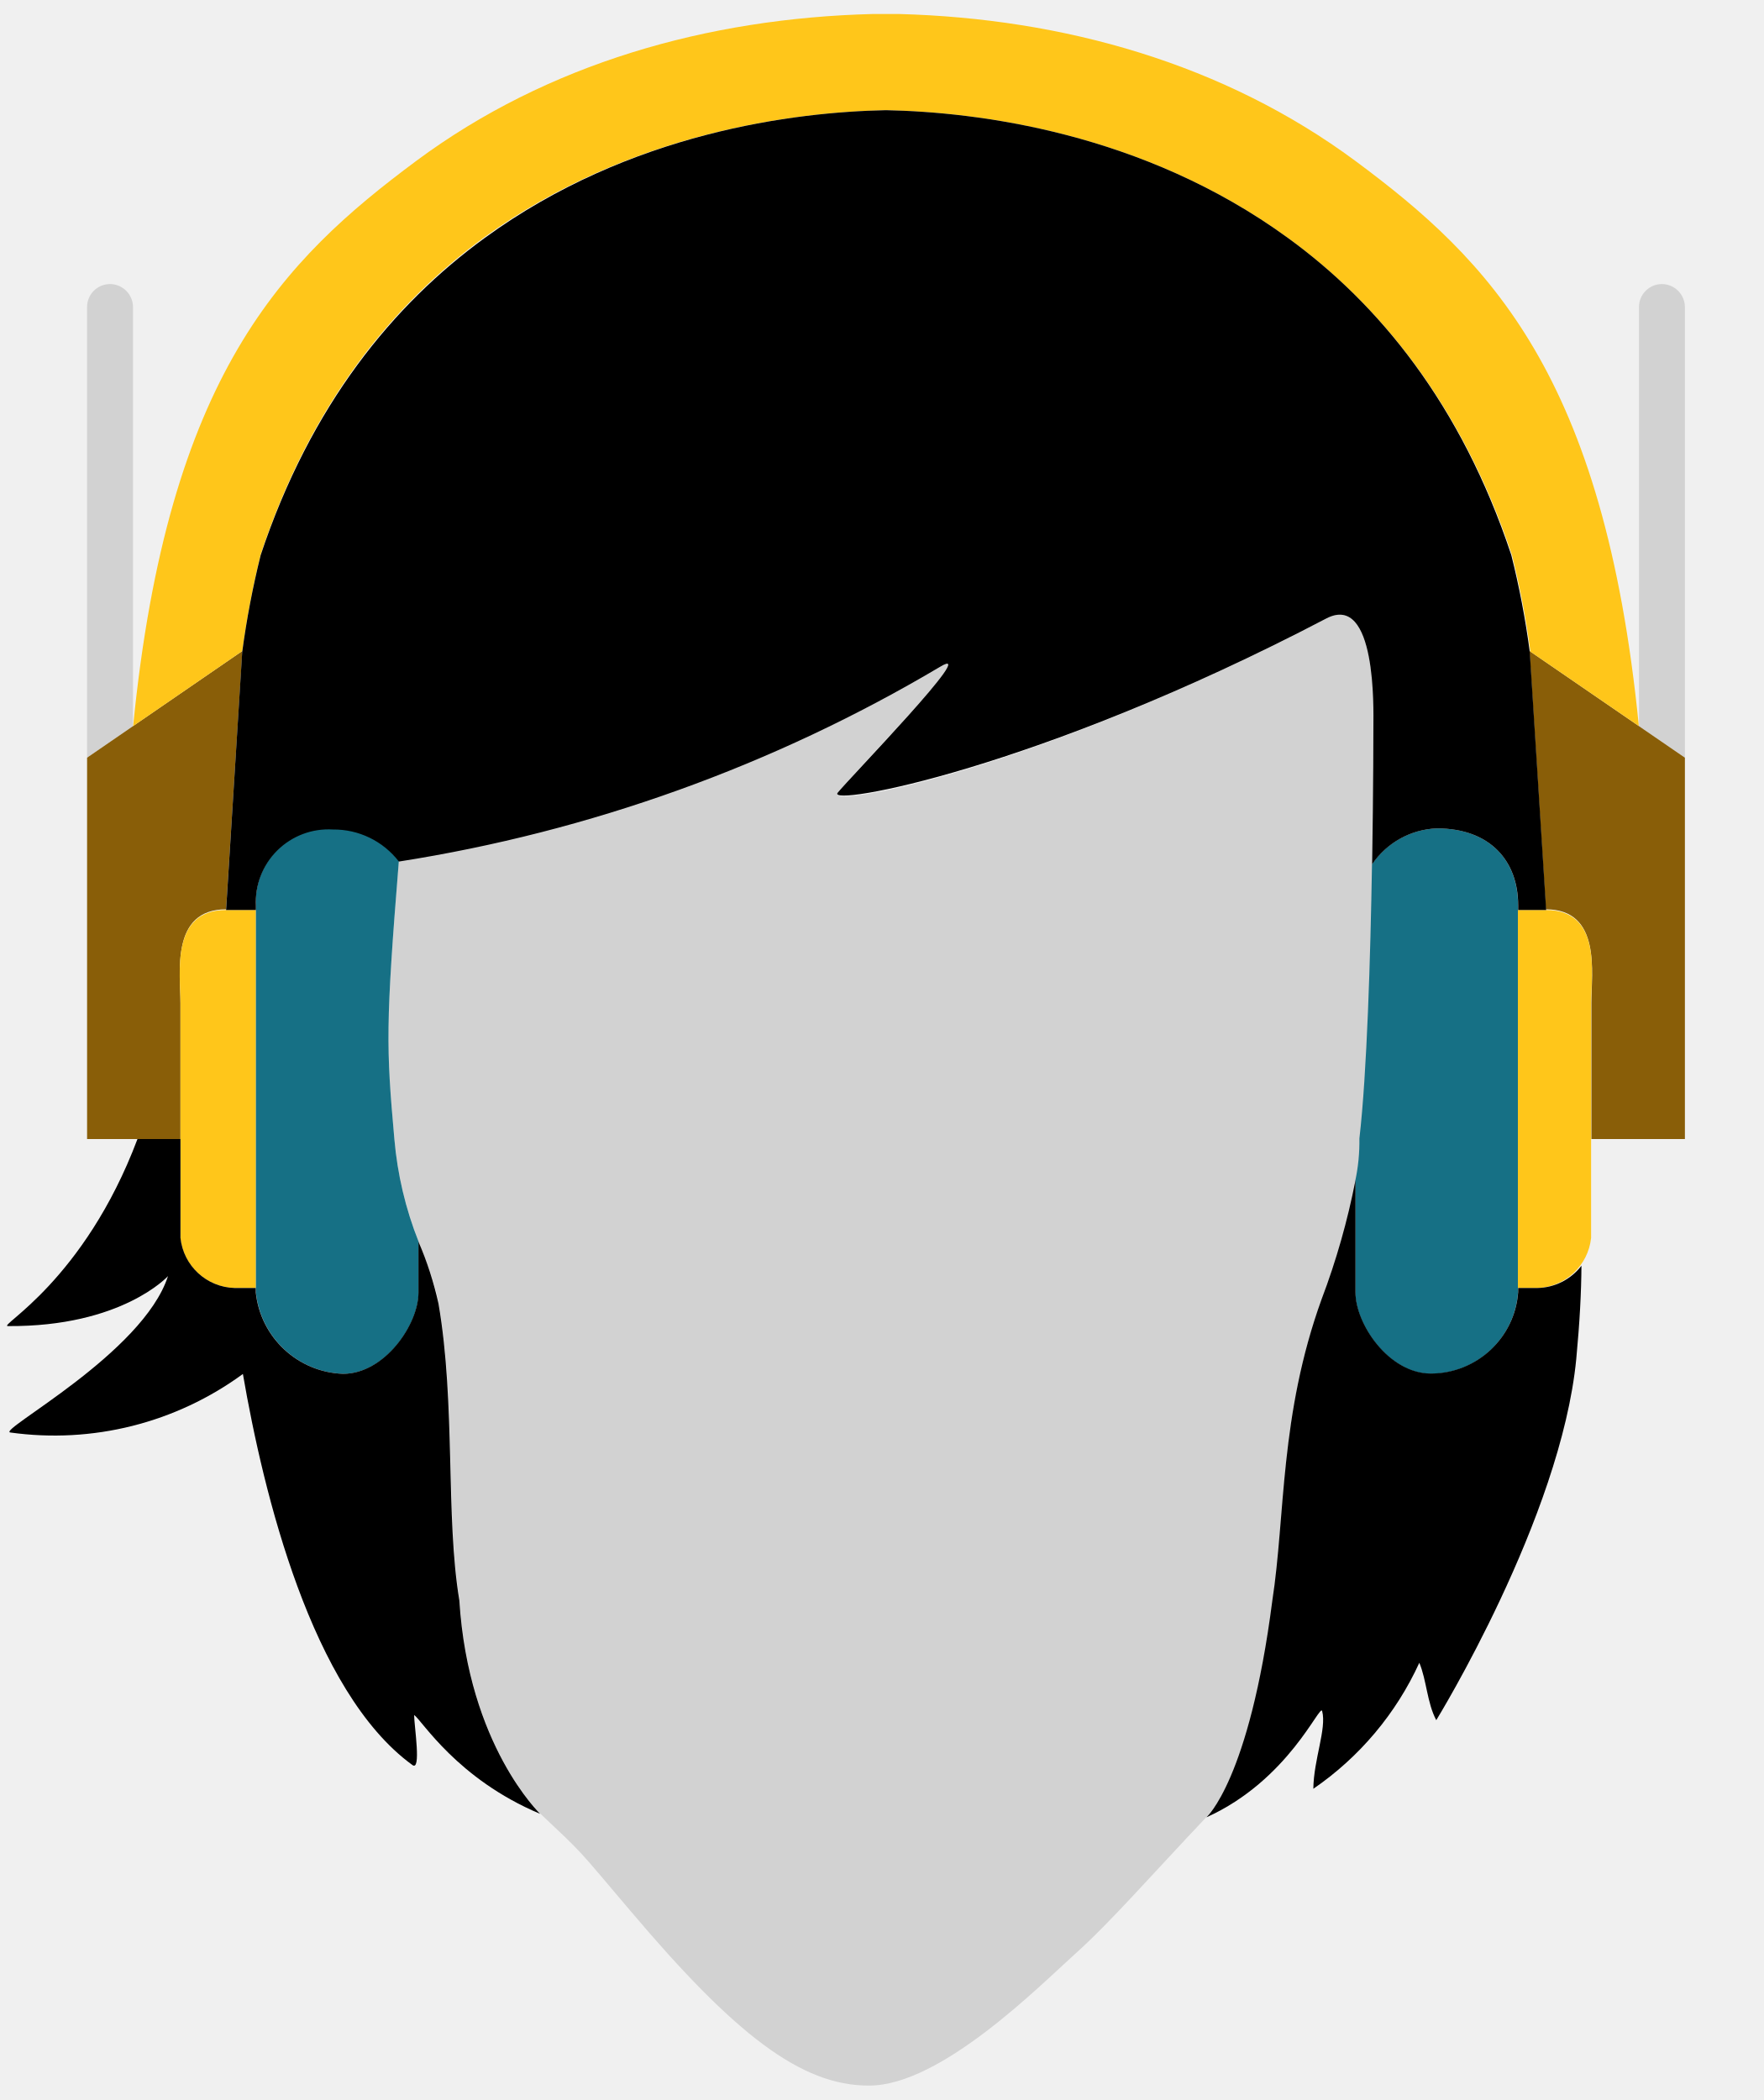
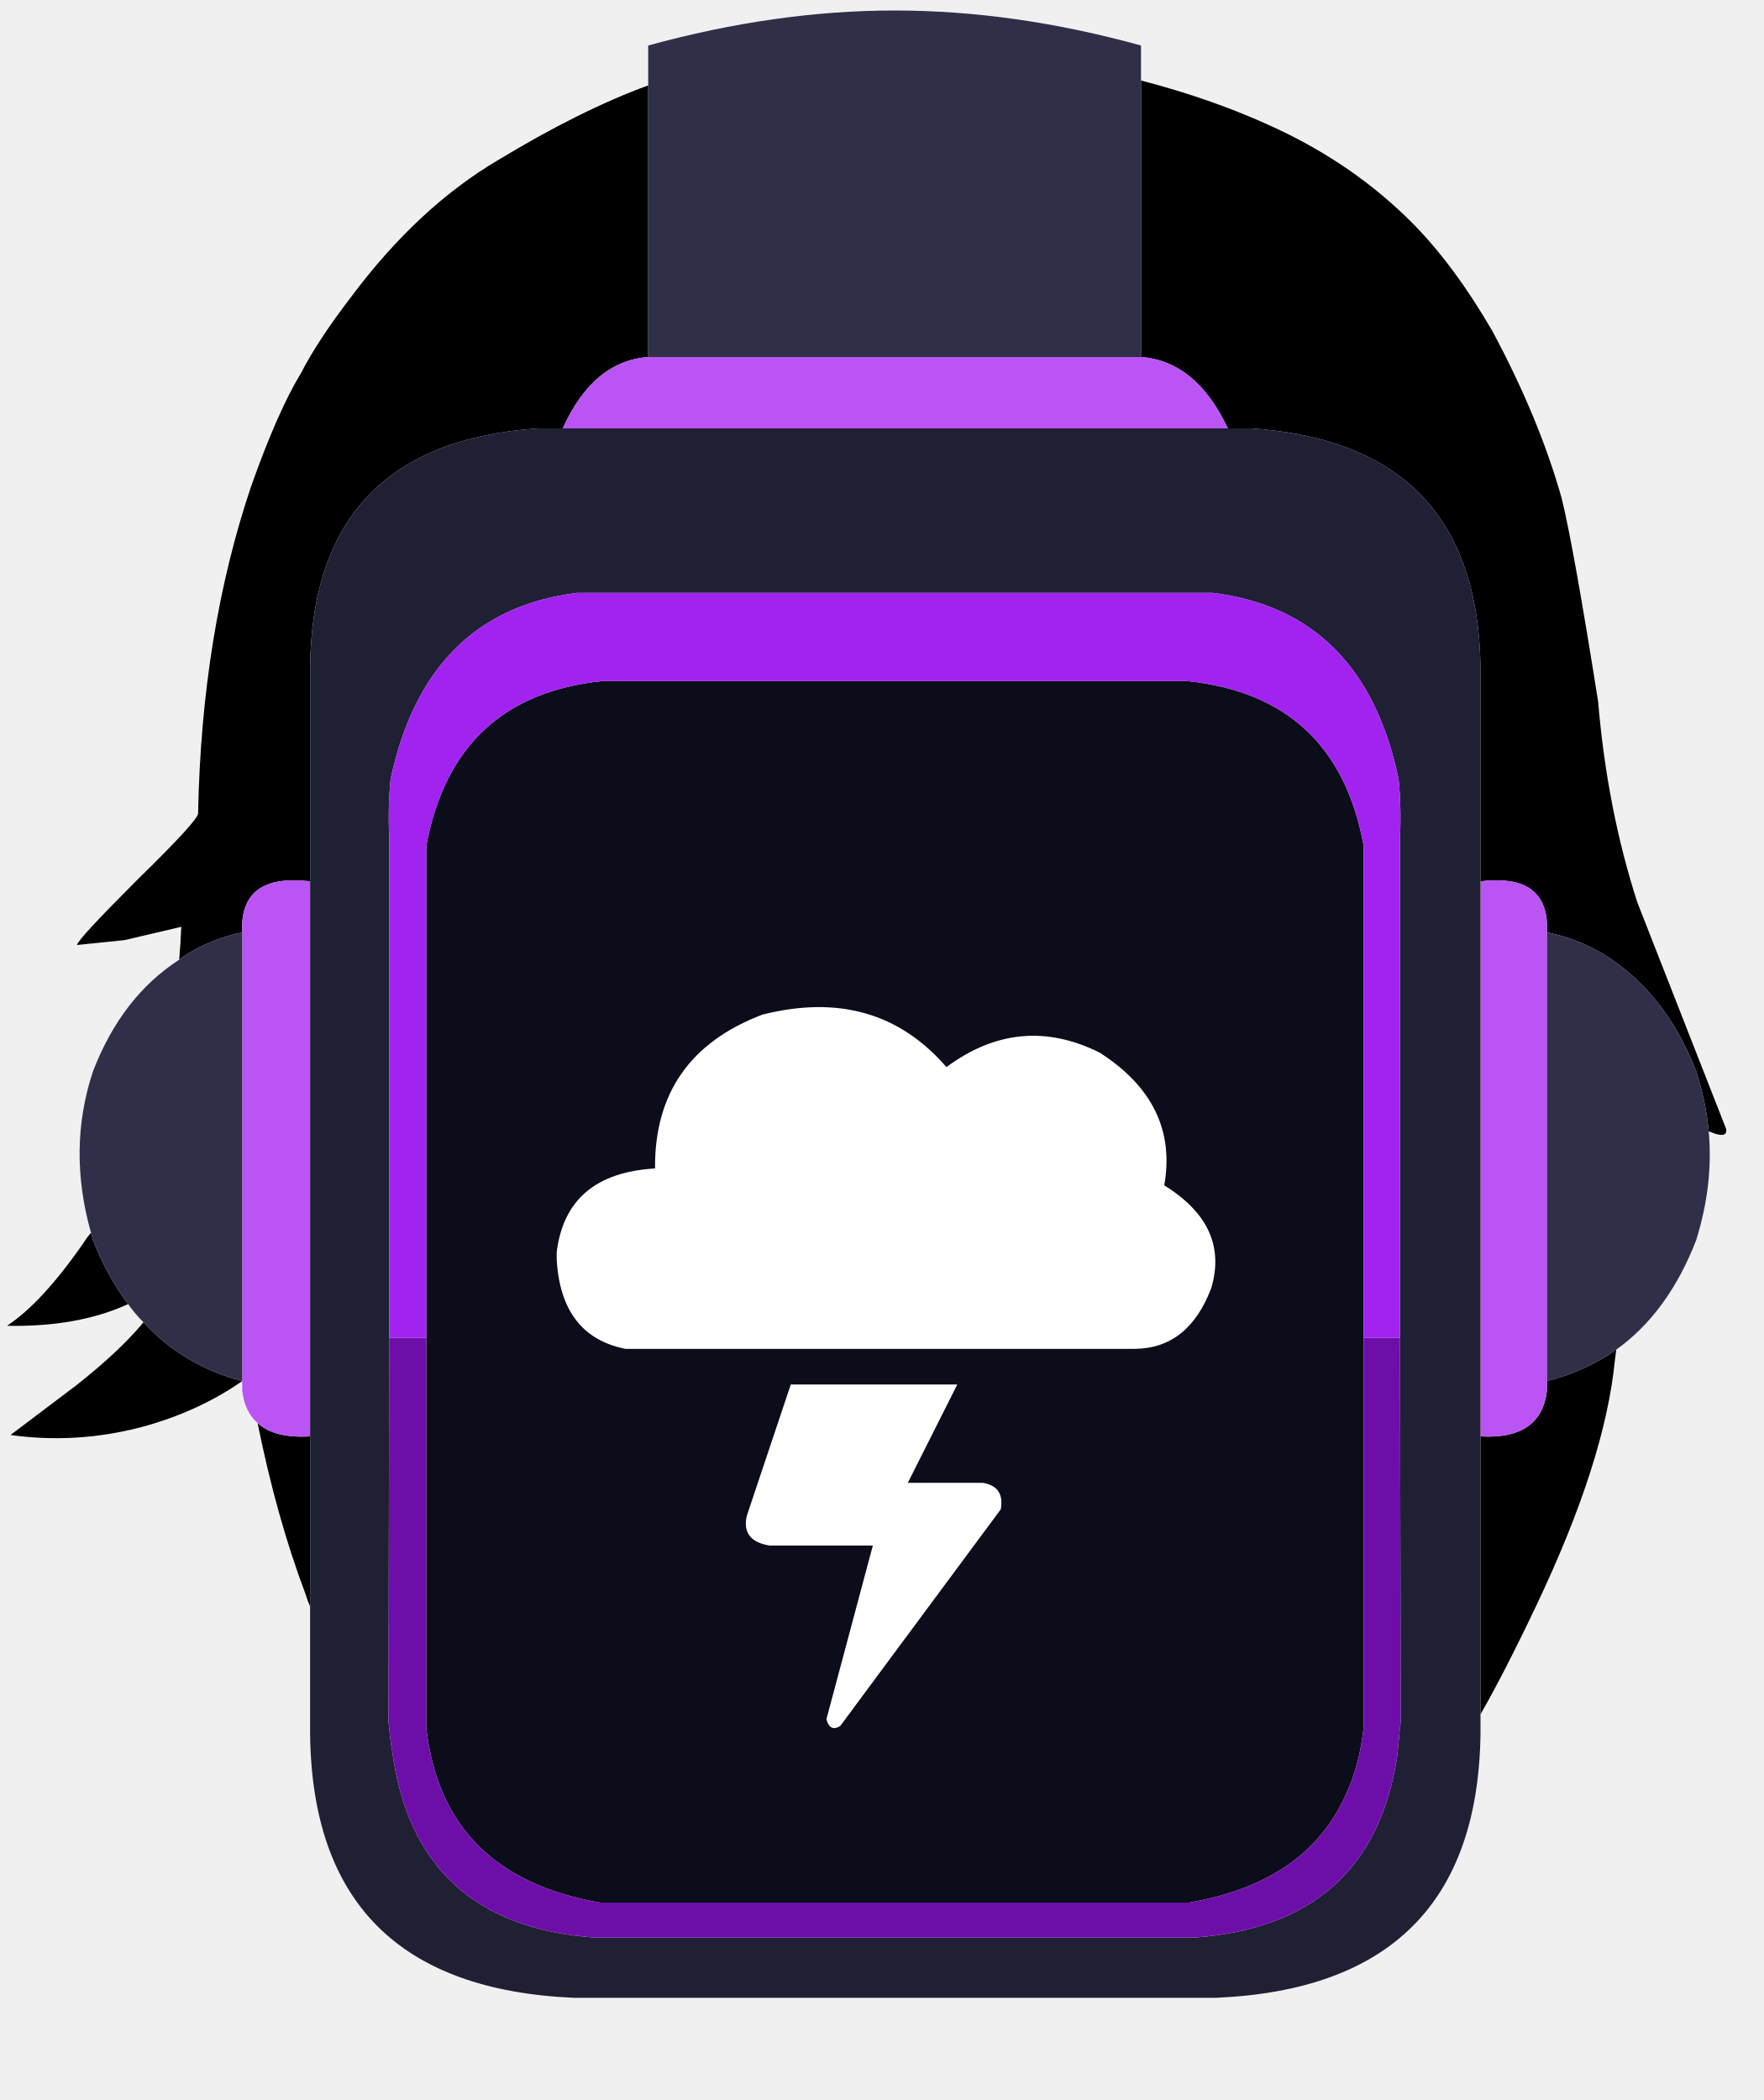
- <svg xmlns="http://www.w3.org/2000/svg" viewBox="0 0 126 150">
-   <path d="m7.86 20.29a1.64 1.64 0 0 0 -1.64 1.64v32.19l3.28-2.25v-29.94a1.65 1.65 0 0 0 -1.64-1.64z" fill="#d2d2d2" />
-   <path d="m17.31 46.5-11.09 7.62v27.24h6.67v-9.72c0-2.15-.72-6.69 3.26-6.69z" fill="#895e08" />
-   <path d="m118.71 20.29a1.64 1.64 0 0 0 -1.64 1.64v29.94l3.28 2.25v-32.19a1.65 1.65 0 0 0 -1.64-1.64z" fill="#d2d2d2" />
-   <path d="m109.25 46.5 11.1 7.62v27.24h-6.68v-9.72c0-2.15.73-6.69-3.25-6.69z" fill="#895e08" />
-   <path d="m16.15 65c-4 0-3.26 4.54-3.26 6.69v16.8a4 4 0 0 0 3.88 3.51h1.51v-27z" fill="#ffc61a" />
-   <path d="m0 0h126v150h-126z" fill="none" opacity=".6" />
-   <path d="m94.73 44.18c-20.68 10.82-35.73 13.61-34.9 12.46s10.35-10.82 7.32-9a108.83 108.83 0 0 1 -38.66 13.81c-.95 11.81-.92 13.32-.32 19.92.53 5.95 2.61 8.54 3.16 11.74 1.24 7.19.51 15.17 1.49 21.2.65 10.4 5.79 15.25 5.79 15.25 3.18 3 2.47 2.28 6.48 7 7.33 8.66 12.1 12.44 17 12.41 5.14 0 12.23-7.19 14.71-9.41s5.36-5.53 9.4-9.8c0 0 3.06-2.67 4.71-15.48.94-6.09.49-13.23 3.52-21.53 3-8.14 2.71-11.46 2.71-11.46 1-8.54 1-29.48 1-29.48-.04-1.06.2-9.52-3.41-7.63z" fill="#d2d2d2" />
-   <path d="m102.63 59.17a5.86 5.86 0 0 0 -4.63 2.56c-.11 6.62-.36 14.94-.9 19.59a13.53 13.53 0 0 1 -.29 3v8c0 2.28 2.41 5.81 5.39 5.81a6.27 6.27 0 0 0 6.23-5.81v-27.67c.01-3.1-1.94-5.48-5.8-5.48z" fill="#167085" />
-   <path d="m28.17 81.37c-.59-6.6-.63-8.11.32-19.88a5.86 5.86 0 0 0 -4.71-2.29 5.19 5.19 0 0 0 -5.5 5.45v27.67a6.5 6.5 0 0 0 6.23 5.81c3 0 5.39-3.53 5.39-5.81v-3.63a25.8 25.8 0 0 1 -1.73-7.32z" fill="#167085" />
-   <path d="m110.42 65h-2v27h1.35a4 4 0 0 0 3.88-3.58v-16.78c.02-2.15.75-6.64-3.23-6.64z" fill="#ffc61a" />
-   <path d="m109.25 46.5 7.81 5.36c-2.49-25.13-10.71-33.29-20.24-40.36-9.37-6.94-20.82-10.18-32.6-10.5h-.94-.94c-11.8.3-23.23 3.54-32.59 10.48-9.54 7.09-17.75 15.25-20.24 40.38l7.8-5.36a63.45 63.45 0 0 1 1.32-6.93c3.57-10.75 9.48-17.91 16-22.65 10.37-7.49 22.17-8.92 28.65-9.05 6.48.13 18.33 1.56 28.72 9.13 6.51 4.74 12.41 11.9 16 22.65a61.37 61.37 0 0 1 1.32 6.92z" fill="#ffc61a" />
-   <path d="m32.81 114.31c-1-6-.25-14-1.49-21.2a24.57 24.57 0 0 0 -1.43-4.42v3.63c0 2.28-2.41 5.81-5.39 5.81a6.5 6.5 0 0 1 -6.23-5.81v-.32h-1.5a4 4 0 0 1 -3.88-3.58v-7.06h-3.07c-3.82 10.14-9.97 13.35-9.26 13.36 8.15.06 11.44-3.57 11.44-3.57-1.78 5.52-12.18 11-11.27 11.17a22.79 22.79 0 0 0 16.62-4.18c1.47 8.53 4.91 22.69 12.09 27.92.68.55.14-2.81.14-3.56.55.36 3.05 4.56 9 7.06.02 0-5.12-4.85-5.77-15.25z" />
-   <path d="m109.79 92h-1.35v.3a6.27 6.27 0 0 1 -6.23 5.81c-3 0-5.39-3.53-5.39-5.81v-8a52.05 52.05 0 0 1 -2.42 8.5c-3 8.3-2.58 15.44-3.52 21.53-1.65 12.81-4.71 15.48-4.71 15.48 5.89-2.65 8.12-8.18 8.27-7.59.33 1.26-.61 3.47-.63 5.55a22 22 0 0 0 7.57-9c.52 1.23.55 2.86 1.21 4.1 0 0 8.9-14.46 10-25.8.25-2.64.36-4.81.37-6.66a4.06 4.06 0 0 1 -3.17 1.59z" />
-   <path d="m98.1 51.84s0 4.35-.09 9.89a5.86 5.86 0 0 1 4.62-2.56c3.86 0 5.81 2.38 5.81 5.48v.35h2l-1.17-18.43a61.37 61.37 0 0 0 -1.32-6.92c-3.59-10.8-9.49-17.96-15.95-22.65-10.39-7.57-22.24-9-28.72-9.13-6.48.13-18.28 1.56-28.66 9.13-6.51 4.74-12.42 11.9-16 22.65a63.45 63.45 0 0 0 -1.32 6.93l-1.15 18.42h2.13v-.3a5.19 5.19 0 0 1 5.5-5.45 5.86 5.86 0 0 1 4.71 2.29 108.83 108.83 0 0 0 38.66-13.91c3-1.81-6.53 8-7.32 9s14.22-1.63 34.9-12.45c3.61-1.89 3.37 6.57 3.37 7.66z" />
+ <svg xmlns="http://www.w3.org/2000/svg" xmlns:xlink="http://www.w3.org/1999/xlink" version="1.1" preserveAspectRatio="none" x="0px" y="0px" width="126px" height="150px" viewBox="0 0 126 150">
+   <defs>
+     <g id="Layer0_0_FILL">
+       <path fill="#000000" stroke="none" d=" M 22.15 114.75 L 22.15 102.6 Q 19.6 102.75 18.4 101.65 19.75 108.35 21.8 113.8 21.95 114.3 22.15 114.75 M 17.3 98.65 Q 13.1 97.55 10.25 94.45 8.5 96.55 5.45 98.95 L 0.75 102.5 Q 5.4 103.15 10.05 101.95 14.15 100.85 17.3 98.65 M 6.65 88.6 Q 6.55 88.3 6.5 88.05 6.2 88.4 5.95 88.8 3 93.05 0.5 94.7 5.55 94.8 9.15 93.15 7.65 91.15 6.65 88.6 M 46.3 25.5 L 46.3 6.1 Q 41.5 7.85 35.55 11.45 29.9 14.8 25.2 21.05 22.7 24.3 21.5 26.65 19.85 29.35 17.95 34.7 14.4 45.2 14.15 58.1 14.15 58.6 9.85 62.8 5.5 67.15 5.5 67.5 L 8.9 67.15 12.95 66.2 Q 12.9 67.4 12.8 68.55 13.1 68.3 13.45 68.1 15.3 67 17.3 66.6 L 17.3 65.95 Q 17.5 62.4 22.15 62.95 L 22.15 47.7 Q 22.3 31.7 38.4 30.6 L 40.2 30.6 Q 42.35 25.8 46.3 25.5 M 115.45 96.4 Q 113.25 97.95 110.5 98.65 L 110.5 99.3 Q 110.1 102.85 105.75 102.6 L 105.75 122.45 Q 107.5 119.4 109.75 114.65 114.65 104.35 115.35 97.15 115.4 96.8 115.45 96.4 M 91 9.1 Q 86.7 7.1 81.5 5.75 L 81.5 25.5 Q 85.45 25.8 87.7 30.6 L 89.4 30.6 Q 105.55 31.7 105.75 47.7 L 105.75 62.95 Q 110.3 62.4 110.5 65.95 L 110.5 66.6 Q 112.55 67 114.45 68.1 118.95 70.85 121.15 76.5 121.85 78.65 122.05 80.8 123.4 81.4 123.3 80.65 L 116.95 64.45 Q 114.8 57.8 114.15 50.1 112.4 39.05 111.55 35.6 109.95 29.9 106.6 23.65 103.9 19 100.95 16 96.75 11.75 91 9.1 Z" />
+       <path fill="#BB54F4" stroke="none" d=" M 17.3 65.95 L 17.3 66.6 17.3 98.65 17.3 99.3 Q 17.45 100.8 18.4 101.65 19.6 102.75 22.15 102.6 L 22.15 62.95 Q 17.5 62.4 17.3 65.95 M 110.5 65.95 Q 110.3 62.4 105.75 62.95 L 105.75 102.6 Q 110.1 102.85 110.5 99.3 L 110.5 98.65 110.5 66.6 110.5 65.95 M 87.7 30.6 Q 85.45 25.8 81.5 25.5 L 46.3 25.5 Q 42.35 25.8 40.2 30.6 L 87.7 30.6 Z" />
+       <path fill="#2F2F4A" stroke="none" d=" M 13.45 68.1 Q 13.1 68.3 12.8 68.55 8.7 71.2 6.65 76.5 4.8 82.05 6.5 88.05 6.55 88.3 6.65 88.6 7.65 91.15 9.15 93.15 9.65 93.85 10.25 94.45 13.1 97.55 17.3 98.65 L 17.3 66.6 Q 15.3 67 13.45 68.1 M 114.45 68.1 Q 112.55 67 110.5 66.6 L 110.5 98.65 Q 113.25 97.95 115.45 96.4 119.15 93.75 121.15 88.6 122.4 84.6 122.05 80.8 121.85 78.65 121.15 76.5 118.95 70.85 114.45 68.1 M 81.5 5.75 L 81.5 3.25 Q 72.45 0.75 63.9 0.75 55.4 0.75 46.3 3.25 L 46.3 6.1 46.3 25.5 81.5 25.5 81.5 5.75 Z" />
+       <path fill="#1F2034" stroke="none" d=" M 89.4 30.6 L 87.7 30.6 40.2 30.6 38.4 30.6 Q 22.3 31.7 22.15 47.7 L 22.15 62.95 22.15 102.6 22.15 114.75 22.15 123.85 Q 22.35 141.9 41 142.7 L 86.85 142.7 Q 105.5 141.9 105.75 123.85 L 105.75 122.45 105.75 102.6 105.75 62.95 105.75 47.7 Q 105.55 31.7 89.4 30.6 M 99.9 55.65 Q 100.1 57.65 100 59.8 L 100 95.55 100.05 122.9 Q 100.05 123.15 100 123.4 99.9 124.45 99.8 125.45 97.95 137.5 85.3 138.4 L 42.5 138.4 Q 29.65 137.5 28 125 27.85 124.2 27.8 123.4 27.75 123.15 27.75 122.9 L 27.8 95.55 27.8 59.8 Q 27.7 57.65 27.9 55.65 30.45 43.7 41.2 42.35 L 86.65 42.35 Q 97.4 43.7 99.9 55.65 Z" />
+       <path fill="#0B0D1A" stroke="none" d=" M 97.4 95.55 L 97.4 60.4 Q 95.45 49.75 84.8 48.65 L 43 48.65 Q 32.45 49.75 30.45 60.4 L 30.45 95.55 30.45 123.45 Q 31.65 133.95 42.85 135.9 L 84.95 135.9 Q 93.3 134.45 96.1 128.25 97.1 126.15 97.4 123.4 L 97.4 95.55 Z" />
+       <path fill="#6E0EA9" stroke="none" d=" M 100 95.55 L 97.4 95.55 97.4 123.4 Q 97.1 126.15 96.1 128.25 93.3 134.45 84.95 135.9 L 42.85 135.9 Q 31.65 133.95 30.45 123.45 L 30.45 95.55 27.8 95.55 27.75 122.9 Q 27.75 123.15 27.8 123.4 27.85 124.2 28 125 29.65 137.5 42.5 138.4 L 85.3 138.4 Q 97.95 137.5 99.8 125.45 99.9 124.45 100 123.4 100.05 123.15 100.05 122.9 L 100 95.55 Z" />
+       <path fill="#A223F0" stroke="none" d=" M 100 59.8 Q 100.1 57.65 99.9 55.65 97.4 43.7 86.65 42.35 L 41.2 42.35 Q 30.45 43.7 27.9 55.65 27.7 57.65 27.8 59.8 L 27.8 95.55 30.45 95.55 30.45 60.4 Q 32.45 49.75 43 48.65 L 84.8 48.65 Q 95.45 49.75 97.4 60.4 L 97.4 95.55 100 95.55 100 59.8 Z" />
+     </g>
+     <g id="Melody_1_Symbols_7_Layer0_0_FILL">
+       <path fill="#FFFFFF" stroke="none" d=" M 73.25 137.3 L 69.6 148.2 Q 69.138 150.272 71.5 150.65 L 80.05 150.65 76.2 165.05 Q 76.504 166.138 77.35 165.6 L 90.65 147.65 Q 90.995 145.754 89.15 145.45 L 82.95 145.45 87.05 137.3 73.25 137.3 M 53.85 126.9 Q 54.191 133.285 59.55 134.35 L 101.75 134.35 Q 106.214 134.311 108.1 129.3 109.616 124.147 104.2 120.8 105.404 114.007 98.85 109.8 92.216 106.499 86.15 111 80.329 104.267 70.9 106.65 61.926 110.061 62 119.4 54.64 119.832 53.85 126.35 53.855 126.628 53.85 126.9 Z" />
+     </g>
+   </defs>
+   <g transform="matrix( 1, 0, 0, 1, 0,0) ">
+     <use xlink:href="#Layer0_0_FILL" />
+   </g>
+   <g transform="matrix( 0.861908, 0, 0, 0.861908, -6.65,-19.45) ">
+     <g transform="matrix( 1, 0, 0, 1, 0,0) ">
+       <use xlink:href="#Melody_1_Symbols_7_Layer0_0_FILL" />
+     </g>
+   </g>
</svg>
